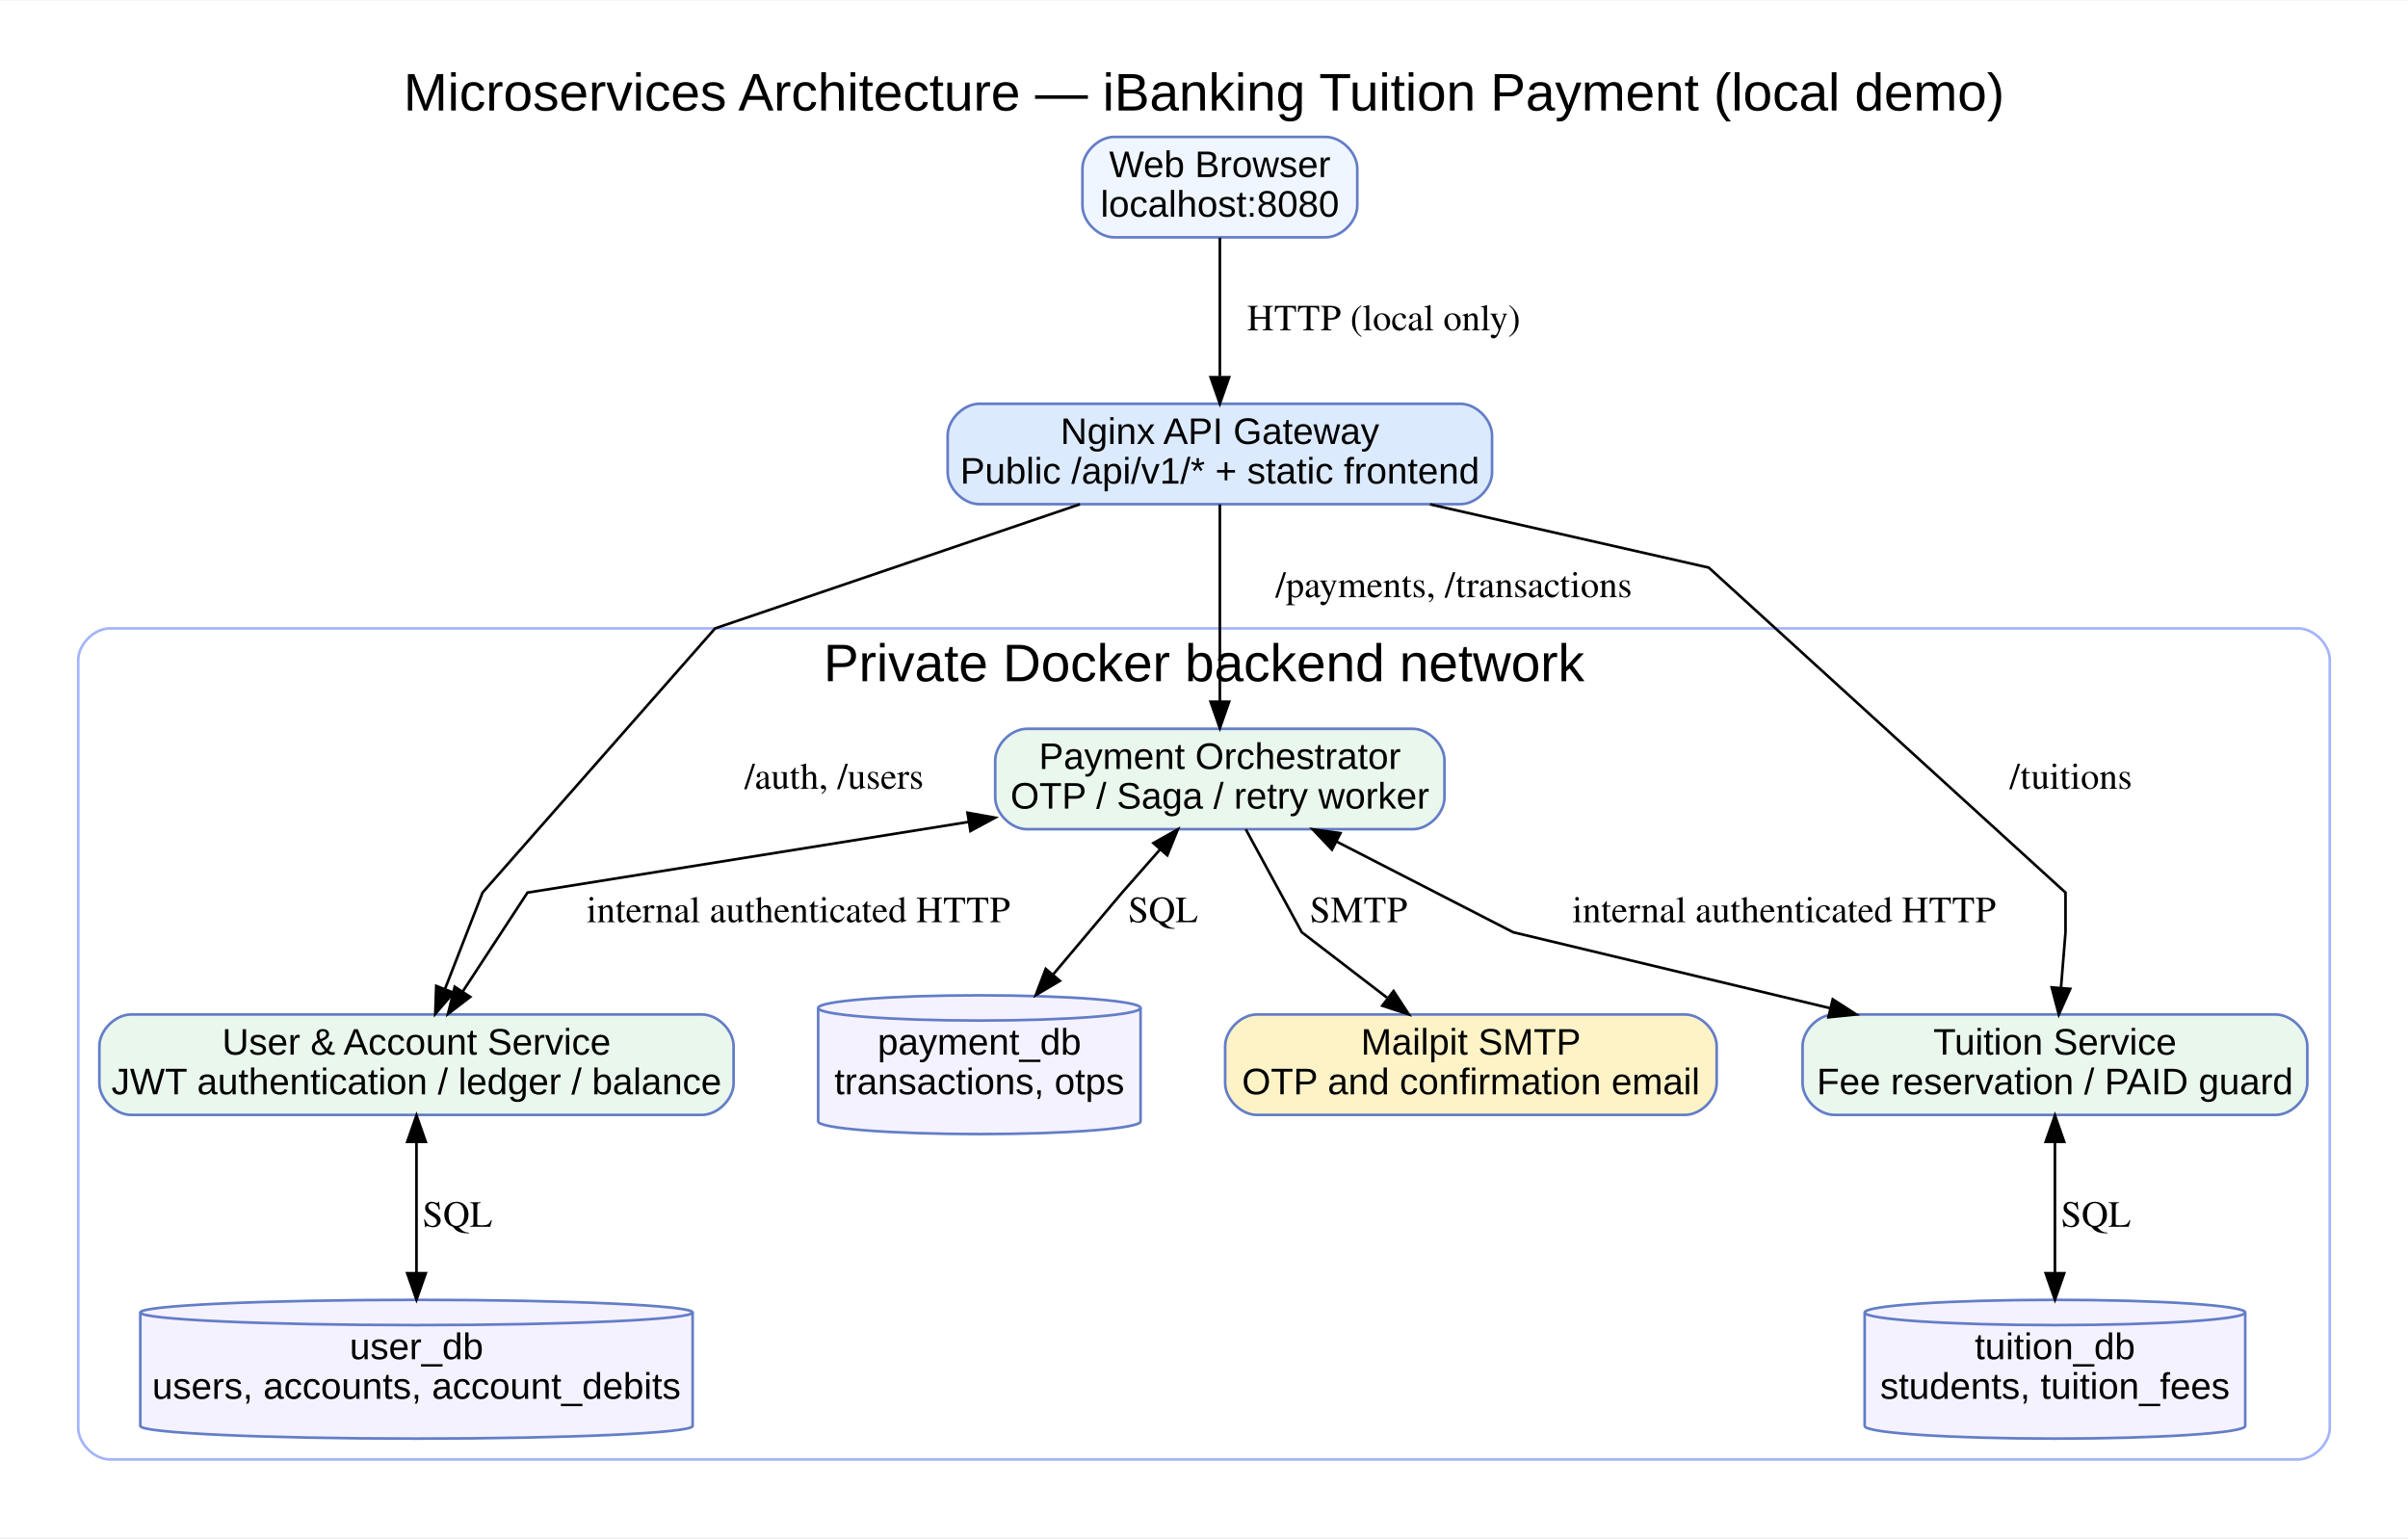
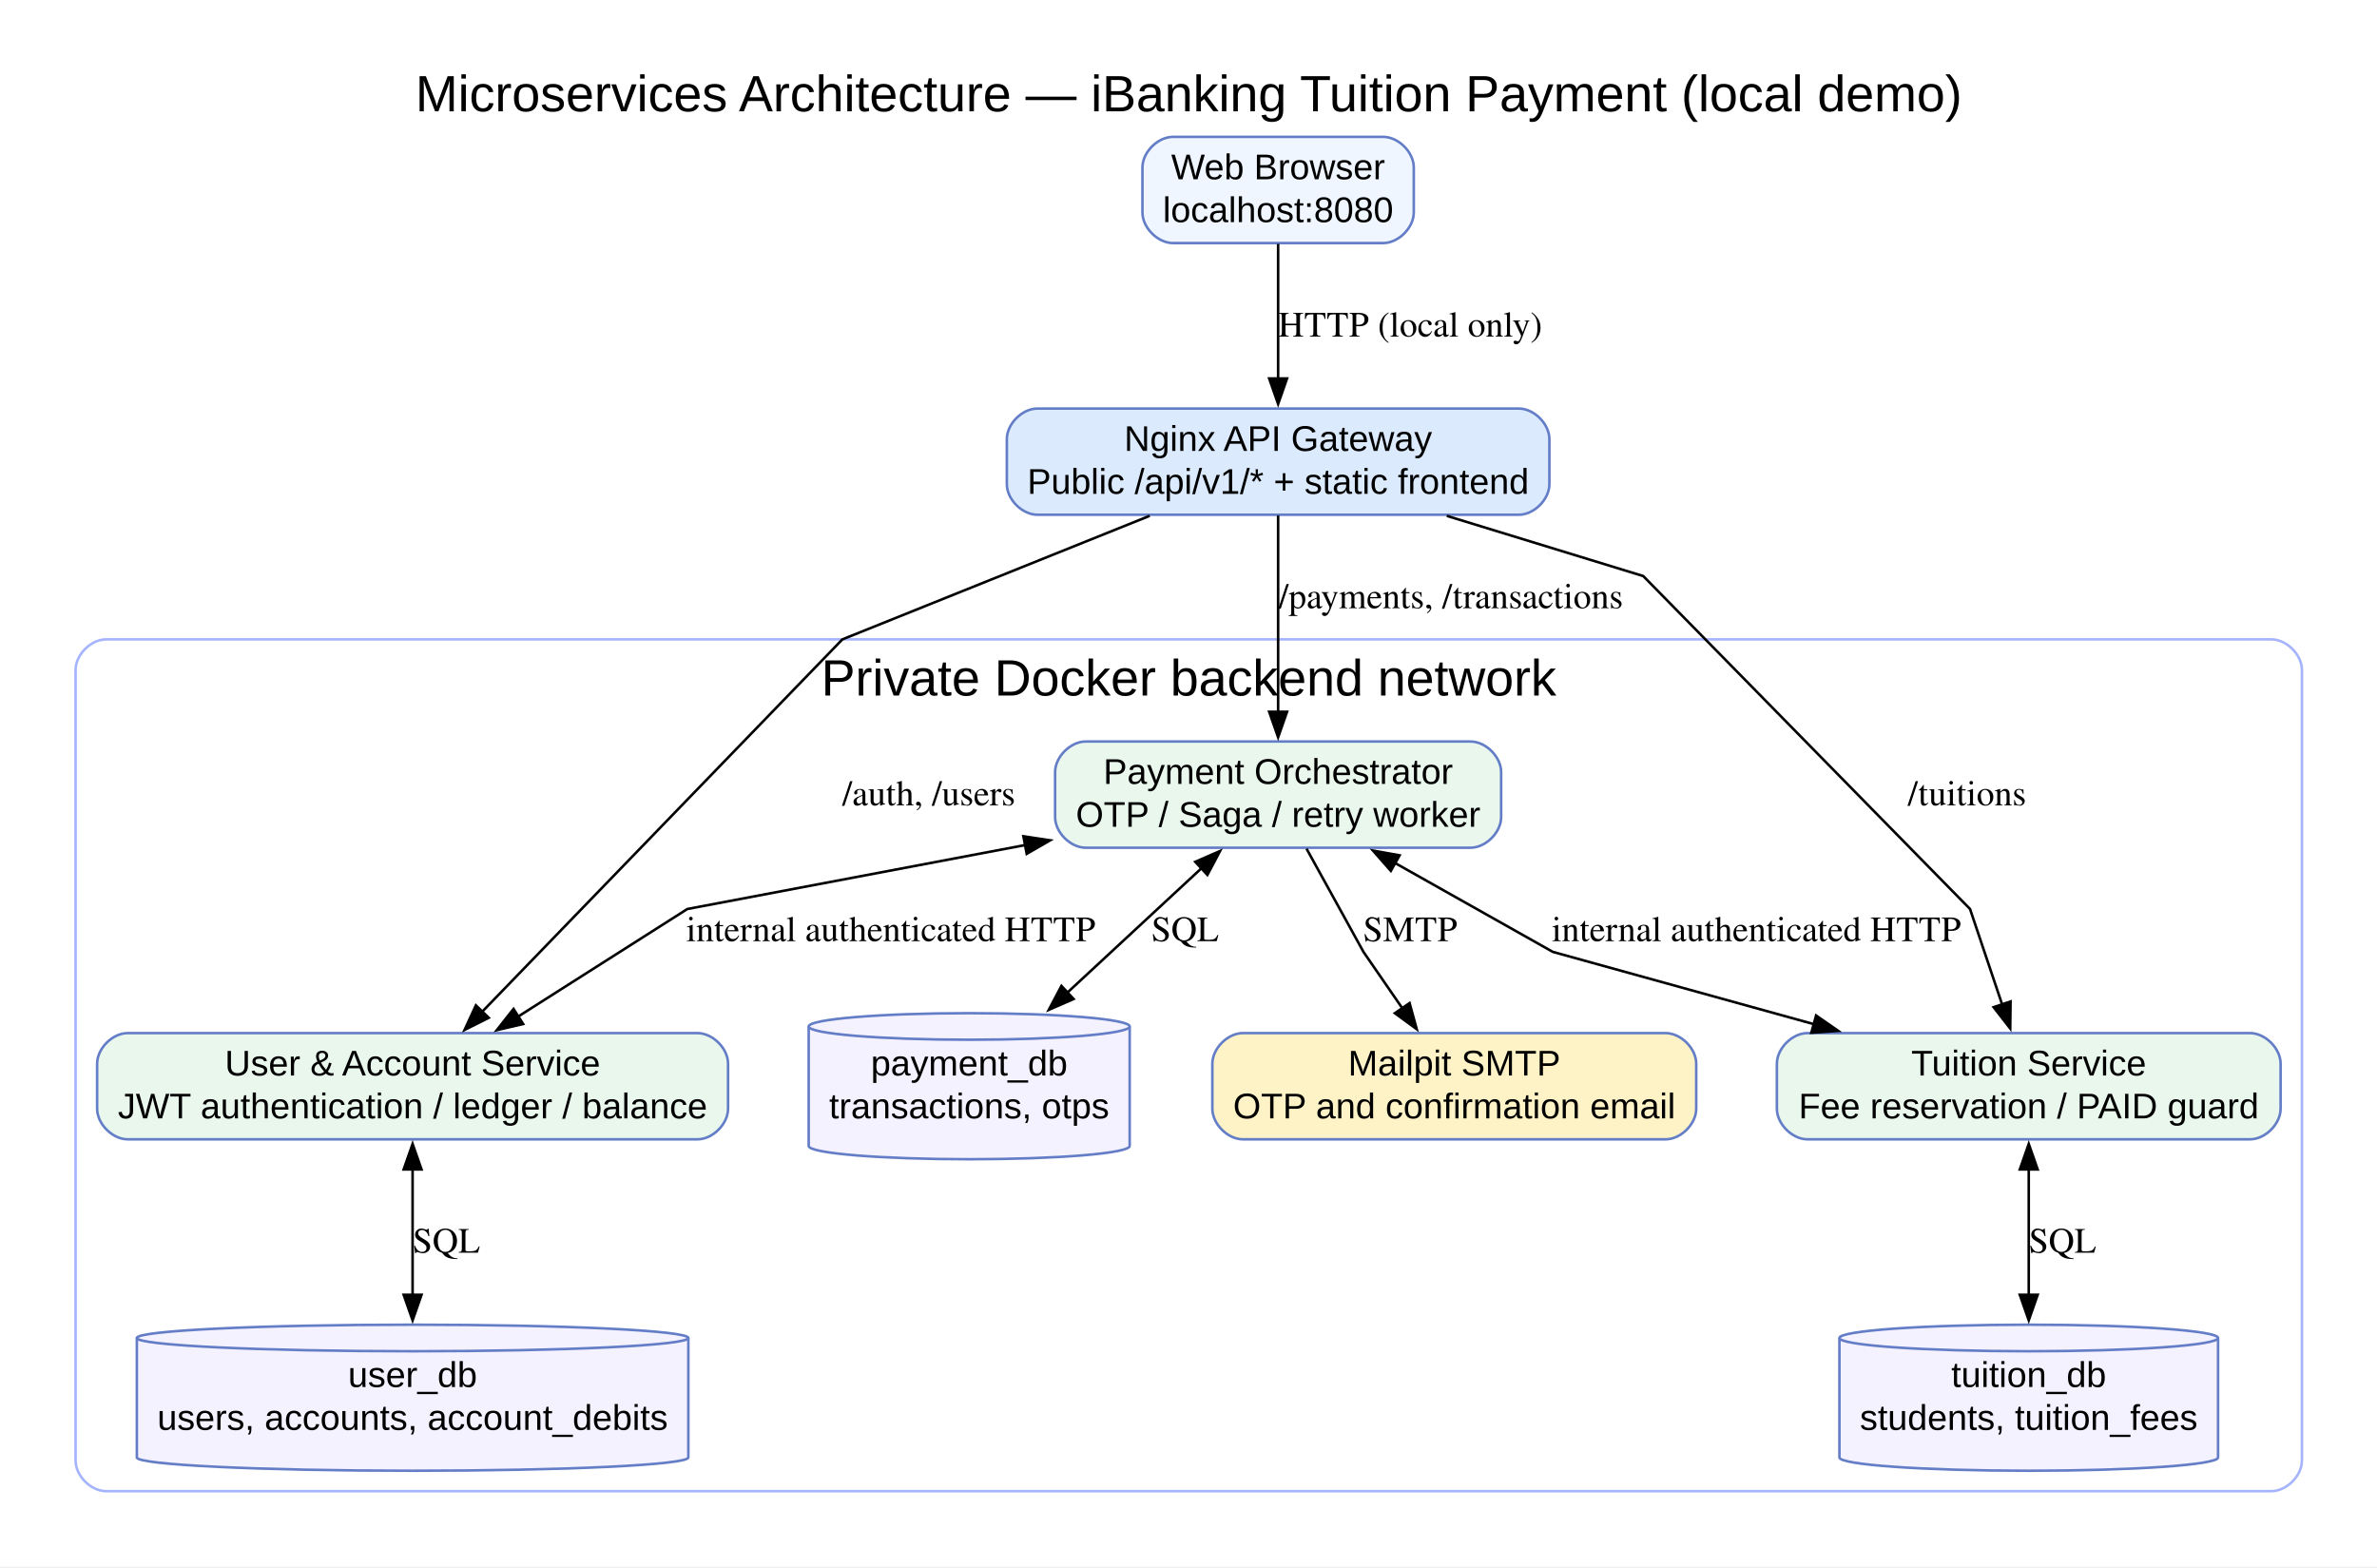
- <svg xmlns="http://www.w3.org/2000/svg" width="911pt" height="582pt" viewBox="0.00 0.00 911.20 581.70">
-   <g id="graph0" class="graph" transform="scale(1 1) rotate(0) translate(21.6 560.1)">
-     <polygon fill="white" stroke="transparent" points="-21.6,21.6 -21.6,-560.1 889.6,-560.1 889.6,21.6 -21.6,21.6" />
-     <text text-anchor="middle" x="434" y="-518.5" font-family="Arial" font-size="20.00">Microservices Architecture — iBanking Tuition Payment (local demo)</text>
+ <svg xmlns="http://www.w3.org/2000/svg" width="931pt" height="614pt" viewBox="0.00 0.00 931.00 614.00">
+   <g id="graph0" class="graph" transform="scale(1 1) rotate(0) translate(21.6 592)">
+     <polygon fill="white" stroke="none" points="-21.6,21.6 -21.6,-592 909.6,-592 909.6,21.6 -21.6,21.6" />
+     <text xml:space="preserve" text-anchor="middle" x="444" y="-548.4" font-family="Arial" font-size="20.00">Microservices Architecture — iBanking Tuition Payment (local demo)</text>
    <g id="clust1" class="cluster">
-       <path fill="white" stroke="#a5b4fc" d="M20,-8C20,-8 848,-8 848,-8 854,-8 860,-14 860,-20 860,-20 860,-310.5 860,-310.5 860,-316.5 854,-322.5 848,-322.5 848,-322.5 20,-322.5 20,-322.5 14,-322.5 8,-316.5 8,-310.5 8,-310.5 8,-20 8,-20 8,-14 14,-8 20,-8" />
-       <text text-anchor="middle" x="434" y="-302.5" font-family="Arial" font-size="20.00">Private Docker backend network</text>
+       <path fill="white" stroke="#a5b4fc" d="M20,-8C20,-8 868,-8 868,-8 874,-8 880,-14 880,-20 880,-20 880,-329.6 880,-329.6 880,-335.6 874,-341.6 868,-341.6 868,-341.6 20,-341.6 20,-341.6 14,-341.6 8,-335.6 8,-329.6 8,-329.6 8,-20 8,-20 8,-14 14,-8 20,-8" />
+       <text xml:space="preserve" text-anchor="middle" x="444" y="-319.6" font-family="Arial" font-size="20.00">Private Docker backend network</text>
    </g>
    <g id="node1" class="node">
-       <path fill="#eff6ff" stroke="#637dc7" d="M480,-508.5C480,-508.5 400,-508.5 400,-508.5 394,-508.5 388,-502.5 388,-496.5 388,-496.5 388,-482.5 388,-482.5 388,-476.5 394,-470.5 400,-470.5 400,-470.5 480,-470.5 480,-470.5 486,-470.5 492,-476.5 492,-482.5 492,-482.5 492,-496.5 492,-496.5 492,-502.5 486,-508.5 480,-508.5" />
-       <text text-anchor="middle" x="440" y="-493.3" font-family="Arial" font-size="14.00">Web Browser</text>
-       <text text-anchor="middle" x="440" y="-478.3" font-family="Arial" font-size="14.00">localhost:8080</text>
+       <path fill="#eff6ff" stroke="#637dc7" d="M520.14,-538.4C520.14,-538.4 437.86,-538.4 437.86,-538.4 431.86,-538.4 425.86,-532.4 425.86,-526.4 425.86,-526.4 425.86,-508.8 425.86,-508.8 425.86,-502.8 431.86,-496.8 437.86,-496.8 437.86,-496.8 520.14,-496.8 520.14,-496.8 526.14,-496.8 532.14,-502.8 532.14,-508.8 532.14,-508.8 532.14,-526.4 532.14,-526.4 532.14,-532.4 526.14,-538.4 520.14,-538.4" />
+       <text xml:space="preserve" text-anchor="middle" x="479" y="-521.8" font-family="Arial" font-size="14.00">Web Browser</text>
+       <text xml:space="preserve" text-anchor="middle" x="479" y="-505" font-family="Arial" font-size="14.00">localhost:8080</text>
    </g>
    <g id="node2" class="node">
-       <path fill="#dceafe" stroke="#637dc7" d="M531,-407.5C531,-407.5 349,-407.5 349,-407.5 343,-407.5 337,-401.5 337,-395.5 337,-395.5 337,-381.5 337,-381.5 337,-375.5 343,-369.5 349,-369.5 349,-369.5 531,-369.5 531,-369.5 537,-369.5 543,-375.5 543,-381.5 543,-381.5 543,-395.5 543,-395.5 543,-401.5 537,-407.5 531,-407.5" />
-       <text text-anchor="middle" x="440" y="-392.3" font-family="Arial" font-size="14.00">Nginx API Gateway</text>
-       <text text-anchor="middle" x="440" y="-377.3" font-family="Arial" font-size="14.00">Public /api/v1/* + static frontend</text>
+       <path fill="#dceafe" stroke="#637dc7" d="M573.25,-432C573.25,-432 384.75,-432 384.75,-432 378.75,-432 372.75,-426 372.75,-420 372.75,-420 372.75,-402.4 372.75,-402.4 372.75,-396.4 378.75,-390.4 384.75,-390.4 384.75,-390.4 573.25,-390.4 573.25,-390.4 579.25,-390.4 585.25,-396.4 585.25,-402.4 585.25,-402.4 585.25,-420 585.25,-420 585.25,-426 579.25,-432 573.25,-432" />
+       <text xml:space="preserve" text-anchor="middle" x="479" y="-415.4" font-family="Arial" font-size="14.00">Nginx API Gateway</text>
+       <text xml:space="preserve" text-anchor="middle" x="479" y="-398.6" font-family="Arial" font-size="14.00">Public /api/v1/* + static frontend</text>
    </g>
    <g id="edge1" class="edge">
-       <path fill="none" stroke="black" d="M440,-470.34C440,-455.69 440,-434.81 440,-417.94" />
-       <polygon fill="black" stroke="black" points="443.5,-417.54 440,-407.54 436.5,-417.54 443.5,-417.54" />
-       <text text-anchor="middle" x="502" y="-435.3" font-family="Times,serif" font-size="14.00">HTTP (local only)</text>
+       <path fill="none" stroke="black" d="M479,-496.47C479,-481.45 479,-460.65 479,-443.47" />
+       <polygon fill="black" stroke="black" points="482.5,-443.78 479,-433.78 475.5,-443.78 482.5,-443.78" />
+       <text xml:space="preserve" text-anchor="middle" x="530.71" y="-460.2" font-family="Times,serif" font-size="14.00">HTTP (local only)</text>
    </g>
    <g id="node3" class="node">
-       <path fill="#eaf7ed" stroke="#637dc7" d="M244,-176.38C244,-176.38 28,-176.38 28,-176.38 22,-176.38 16,-170.38 16,-164.38 16,-164.38 16,-150.38 16,-150.38 16,-144.38 22,-138.38 28,-138.38 28,-138.38 244,-138.38 244,-138.38 250,-138.38 256,-144.38 256,-150.38 256,-150.38 256,-164.38 256,-164.38 256,-170.38 250,-176.38 244,-176.38" />
-       <text text-anchor="middle" x="136" y="-161.18" font-family="Arial" font-size="14.00">User &amp; Account Service</text>
-       <text text-anchor="middle" x="136" y="-146.18" font-family="Arial" font-size="14.00">JWT authentication / ledger / balance</text>
+       <path fill="#eaf7ed" stroke="#637dc7" d="M251.56,-187.4C251.56,-187.4 28.44,-187.4 28.44,-187.4 22.44,-187.4 16.44,-181.4 16.44,-175.4 16.44,-175.4 16.44,-157.8 16.44,-157.8 16.44,-151.8 22.44,-145.8 28.44,-145.8 28.44,-145.8 251.56,-145.8 251.56,-145.8 257.56,-145.8 263.56,-151.8 263.56,-157.8 263.56,-157.8 263.56,-175.4 263.56,-175.4 263.56,-181.4 257.56,-187.4 251.56,-187.4" />
+       <text xml:space="preserve" text-anchor="middle" x="140" y="-170.8" font-family="Arial" font-size="14.00">User &amp; Account Service</text>
+       <text xml:space="preserve" text-anchor="middle" x="140" y="-154" font-family="Arial" font-size="14.00">JWT authentication / ledger / balance</text>
    </g>
    <g id="edge8" class="edge">
-       <path fill="none" stroke="black" d="M387.05,-369.48C330.52,-350.24 249,-322.5 249,-322.5 249,-322.5 161,-222.5 161,-222.5 161,-222.5 153.52,-203.3 146.74,-185.92" />
-       <polygon fill="black" stroke="black" points="149.99,-184.62 143.1,-176.58 143.47,-187.17 149.99,-184.62" />
-       <text text-anchor="middle" x="294" y="-261.8" font-family="Times,serif" font-size="14.00">/auth, /users</text>
+       <path fill="none" stroke="black" d="M428.72,-389.99C378.38,-369.75 308.34,-341.6 308.34,-341.6 308.34,-341.6 214.68,-244.79 167.08,-195.59" />
+       <polygon fill="black" stroke="black" points="169.83,-193.4 160.36,-188.65 164.8,-198.27 169.83,-193.4" />
+       <text xml:space="preserve" text-anchor="middle" x="342.17" y="-276.6" font-family="Times,serif" font-size="14.00">/auth, /users</text>
    </g>
    <g id="node4" class="node">
-       <path fill="#eaf7ed" stroke="#637dc7" d="M839.5,-176.38C839.5,-176.38 672.5,-176.38 672.5,-176.38 666.5,-176.38 660.5,-170.38 660.5,-164.38 660.5,-164.38 660.5,-150.38 660.5,-150.38 660.5,-144.38 666.5,-138.38 672.5,-138.38 672.5,-138.38 839.5,-138.38 839.5,-138.38 845.5,-138.38 851.5,-144.38 851.5,-150.38 851.5,-150.38 851.5,-164.38 851.5,-164.38 851.5,-170.38 845.5,-176.38 839.5,-176.38" />
-       <text text-anchor="middle" x="756" y="-161.18" font-family="Arial" font-size="14.00">Tuition Service</text>
-       <text text-anchor="middle" x="756" y="-146.18" font-family="Arial" font-size="14.00">Fee reservation / PAID guard</text>
+       <path fill="#eaf7ed" stroke="#637dc7" d="M859.65,-187.4C859.65,-187.4 686.35,-187.4 686.35,-187.4 680.35,-187.4 674.35,-181.4 674.35,-175.4 674.35,-175.4 674.35,-157.8 674.35,-157.8 674.35,-151.8 680.35,-145.8 686.35,-145.8 686.35,-145.8 859.65,-145.8 859.65,-145.8 865.65,-145.8 871.65,-151.8 871.65,-157.8 871.65,-157.8 871.65,-175.4 871.65,-175.4 871.65,-181.4 865.65,-187.4 859.65,-187.4" />
+       <text xml:space="preserve" text-anchor="middle" x="773" y="-170.8" font-family="Arial" font-size="14.00">Tuition Service</text>
+       <text xml:space="preserve" text-anchor="middle" x="773" y="-154" font-family="Arial" font-size="14.00">Fee reservation / PAID guard</text>
    </g>
    <g id="edge9" class="edge">
-       <path fill="none" stroke="black" d="M519.53,-369.44C569.67,-358.06 625,-345.5 625,-345.5 625,-345.5 760,-222.5 760,-222.5 760,-222.5 760,-207.5 760,-207.5 760,-207.5 759.18,-197.48 758.29,-186.49" />
-       <polygon fill="black" stroke="black" points="761.77,-186.07 757.47,-176.39 754.79,-186.64 761.77,-186.07" />
-       <text text-anchor="middle" x="762" y="-261.8" font-family="Times,serif" font-size="14.00">/tuitions</text>
+       <path fill="none" stroke="black" d="M545.06,-389.97C582.53,-378.49 622,-366.4 622,-366.4 622,-366.4 750,-236 750,-236 750,-236 756.53,-216.57 762.64,-198.42" />
+       <polygon fill="black" stroke="black" points="765.87,-199.78 765.74,-189.19 759.24,-197.55 765.87,-199.78" />
+       <text xml:space="preserve" text-anchor="middle" x="748.81" y="-276.6" font-family="Times,serif" font-size="14.00">/tuitions</text>
    </g>
    <g id="node5" class="node">
-       <path fill="#eaf7ed" stroke="#637dc7" d="M513,-284.5C513,-284.5 367,-284.5 367,-284.5 361,-284.5 355,-278.5 355,-272.5 355,-272.5 355,-258.5 355,-258.5 355,-252.5 361,-246.5 367,-246.5 367,-246.5 513,-246.5 513,-246.5 519,-246.5 525,-252.5 525,-258.5 525,-258.5 525,-272.5 525,-272.5 525,-278.5 519,-284.5 513,-284.5" />
-       <text text-anchor="middle" x="440" y="-269.3" font-family="Arial" font-size="14.00">Payment Orchestrator</text>
-       <text text-anchor="middle" x="440" y="-254.3" font-family="Arial" font-size="14.00">OTP / Saga / retry worker</text>
+       <path fill="#eaf7ed" stroke="#637dc7" d="M554.35,-301.6C554.35,-301.6 403.65,-301.6 403.65,-301.6 397.65,-301.6 391.65,-295.6 391.65,-289.6 391.65,-289.6 391.65,-272 391.65,-272 391.65,-266 397.65,-260 403.65,-260 403.65,-260 554.35,-260 554.35,-260 560.35,-260 566.35,-266 566.35,-272 566.35,-272 566.35,-289.6 566.35,-289.6 566.35,-295.6 560.35,-301.6 554.35,-301.6" />
+       <text xml:space="preserve" text-anchor="middle" x="479" y="-285" font-family="Arial" font-size="14.00">Payment Orchestrator</text>
+       <text xml:space="preserve" text-anchor="middle" x="479" y="-268.2" font-family="Arial" font-size="14.00">OTP / Saga / retry worker</text>
    </g>
    <g id="edge10" class="edge">
-       <path fill="none" stroke="black" d="M440,-369.39C440,-349.69 440,-317.96 440,-294.94" />
-       <polygon fill="black" stroke="black" points="443.5,-294.74 440,-284.74 436.5,-294.74 443.5,-294.74" />
-       <text text-anchor="middle" x="528.5" y="-334.3" font-family="Times,serif" font-size="14.00">/payments, /transactions</text>
+       <path fill="none" stroke="black" d="M479,-390.14C479,-369.5 479,-337.07 479,-313.07" />
+       <polygon fill="black" stroke="black" points="482.5,-313.24 479,-303.24 475.5,-313.24 482.5,-313.24" />
+       <text xml:space="preserve" text-anchor="middle" x="546.65" y="-353.8" font-family="Times,serif" font-size="14.00">/payments, /transactions</text>
    </g>
    <g id="node6" class="node">
-       <path fill="#f5f2ff" stroke="#637dc7" d="M240.5,-63.6C240.5,-66.24 193.66,-68.38 136,-68.38 78.34,-68.38 31.5,-66.24 31.5,-63.6 31.5,-63.6 31.5,-20.65 31.5,-20.65 31.5,-18.01 78.34,-15.87 136,-15.87 193.66,-15.87 240.5,-18.01 240.5,-20.65 240.5,-20.65 240.5,-63.6 240.5,-63.6" />
-       <path fill="none" stroke="#637dc7" d="M240.5,-63.6C240.5,-60.97 193.66,-58.83 136,-58.83 78.34,-58.83 31.5,-60.97 31.5,-63.6" />
-       <text text-anchor="middle" x="136" y="-45.92" font-family="Arial" font-size="14.00">user_db</text>
-       <text text-anchor="middle" x="136" y="-30.93" font-family="Arial" font-size="14.00">users, accounts, account_debits</text>
+       <path fill="#f5f2ff" stroke="#637dc7" d="M248,-68C248,-70.87 199.59,-73.2 140,-73.2 80.41,-73.2 32,-70.87 32,-68 32,-68 32,-21.2 32,-21.2 32,-18.33 80.41,-16 140,-16 199.59,-16 248,-18.33 248,-21.2 248,-21.2 248,-68 248,-68" />
+       <path fill="none" stroke="#637dc7" d="M248,-68C248,-65.13 199.59,-62.8 140,-62.8 80.41,-62.8 32,-65.13 32,-68" />
+       <text xml:space="preserve" text-anchor="middle" x="140" y="-48.8" font-family="Arial" font-size="14.00">user_db</text>
+       <text xml:space="preserve" text-anchor="middle" x="140" y="-32" font-family="Arial" font-size="14.00">users, accounts, account_debits</text>
    </g>
    <g id="edge2" class="edge">
-       <path fill="none" stroke="black" d="M136,-128.1C136,-113.08 136,-94.47 136,-78.5" />
-       <polygon fill="black" stroke="black" points="132.5,-128.18 136,-138.18 139.5,-128.18 132.5,-128.18" />
-       <polygon fill="black" stroke="black" points="139.5,-78.45 136,-68.45 132.5,-78.45 139.5,-78.45" />
-       <text text-anchor="middle" x="151.5" y="-96.05" font-family="Times,serif" font-size="14.00">SQL</text>
+       <path fill="none" stroke="black" d="M140,-134.22C140,-119.05 140,-100.68 140,-84.61" />
+       <polygon fill="black" stroke="black" points="136.5,-134 140,-144 143.5,-134 136.5,-134" />
+       <polygon fill="black" stroke="black" points="143.5,-84.91 140,-74.91 136.5,-84.91 143.5,-84.91" />
+       <text xml:space="preserve" text-anchor="middle" x="153.22" y="-101.4" font-family="Times,serif" font-size="14.00">SQL</text>
    </g>
    <g id="node7" class="node">
-       <path fill="#f5f2ff" stroke="#637dc7" d="M828,-63.6C828,-66.24 795.73,-68.38 756,-68.38 716.27,-68.38 684,-66.24 684,-63.6 684,-63.6 684,-20.65 684,-20.65 684,-18.01 716.27,-15.87 756,-15.87 795.73,-15.87 828,-18.01 828,-20.65 828,-20.65 828,-63.6 828,-63.6" />
-       <path fill="none" stroke="#637dc7" d="M828,-63.6C828,-60.97 795.73,-58.83 756,-58.83 716.27,-58.83 684,-60.97 684,-63.6" />
-       <text text-anchor="middle" x="756" y="-45.92" font-family="Arial" font-size="14.00">tuition_db</text>
-       <text text-anchor="middle" x="756" y="-30.93" font-family="Arial" font-size="14.00">students, tuition_fees</text>
+       <path fill="#f5f2ff" stroke="#637dc7" d="M847.15,-68C847.15,-70.87 813.92,-73.2 773,-73.2 732.08,-73.2 698.85,-70.87 698.85,-68 698.85,-68 698.85,-21.2 698.85,-21.2 698.85,-18.33 732.08,-16 773,-16 813.92,-16 847.15,-18.33 847.15,-21.2 847.15,-21.2 847.15,-68 847.15,-68" />
+       <path fill="none" stroke="#637dc7" d="M847.15,-68C847.15,-65.13 813.92,-62.8 773,-62.8 732.08,-62.8 698.85,-65.13 698.85,-68" />
+       <text xml:space="preserve" text-anchor="middle" x="773" y="-48.8" font-family="Arial" font-size="14.00">tuition_db</text>
+       <text xml:space="preserve" text-anchor="middle" x="773" y="-32" font-family="Arial" font-size="14.00">students, tuition_fees</text>
    </g>
    <g id="edge3" class="edge">
-       <path fill="none" stroke="black" d="M756,-128.1C756,-113.08 756,-94.47 756,-78.5" />
-       <polygon fill="black" stroke="black" points="752.5,-128.18 756,-138.18 759.5,-128.18 752.5,-128.18" />
-       <polygon fill="black" stroke="black" points="759.5,-78.45 756,-68.45 752.5,-78.45 759.5,-78.45" />
-       <text text-anchor="middle" x="771.5" y="-96.05" font-family="Times,serif" font-size="14.00">SQL</text>
+       <path fill="none" stroke="black" d="M773,-134.22C773,-119.05 773,-100.68 773,-84.61" />
+       <polygon fill="black" stroke="black" points="769.5,-134 773,-144 776.5,-134 769.5,-134" />
+       <polygon fill="black" stroke="black" points="776.5,-84.91 773,-74.91 769.5,-84.91 776.5,-84.91" />
+       <text xml:space="preserve" text-anchor="middle" x="786.22" y="-101.4" font-family="Times,serif" font-size="14.00">SQL</text>
    </g>
    <g id="edge5" class="edge">
-       <path fill="none" stroke="black" d="M344.95,-249.26C269.99,-237.25 178,-222.5 178,-222.5 178,-222.5 164.96,-202.59 153.41,-184.95" />
-       <polygon fill="black" stroke="black" points="344.51,-252.74 354.94,-250.86 345.62,-245.82 344.51,-252.74" />
-       <polygon fill="black" stroke="black" points="156.33,-183.03 147.92,-176.58 150.47,-186.86 156.33,-183.03" />
-       <text text-anchor="middle" x="280.5" y="-211.3" font-family="Times,serif" font-size="14.00">internal authenticated HTTP</text>
+       <path fill="none" stroke="black" d="M379.96,-261.05C317.14,-249.16 247.61,-236 247.61,-236 247.61,-236 211.65,-213.14 181.31,-193.86" />
+       <polygon fill="black" stroke="black" points="379.23,-264.48 389.71,-262.9 380.53,-257.6 379.23,-264.48" />
+       <polygon fill="black" stroke="black" points="183.3,-190.97 172.98,-188.56 179.54,-196.88 183.3,-190.97" />
+       <text xml:space="preserve" text-anchor="middle" x="327.31" y="-223.4" font-family="Times,serif" font-size="14.00">internal authenticated HTTP</text>
    </g>
    <g id="edge6" class="edge">
-       <path fill="none" stroke="black" d="M484.11,-241.85C515.08,-225.94 551,-207.5 551,-207.5 551,-207.5 614.47,-192.29 670.78,-178.8" />
-       <polygon fill="black" stroke="black" points="482.42,-238.78 475.12,-246.46 485.62,-245.01 482.42,-238.78" />
-       <polygon fill="black" stroke="black" points="671.92,-182.12 680.83,-176.39 670.29,-175.32 671.92,-182.12" />
-       <text text-anchor="middle" x="653.5" y="-211.3" font-family="Times,serif" font-size="14.00">internal authenticated HTTP</text>
+       <path fill="none" stroke="black" d="M524.6,-254.12C553.94,-237.6 586.61,-219.2 586.61,-219.2 586.61,-219.2 639.59,-204.53 689.06,-190.84" />
+       <polygon fill="black" stroke="black" points="523.15,-250.92 516.15,-258.88 526.58,-257.02 523.15,-250.92" />
+       <polygon fill="black" stroke="black" points="689.71,-194.29 698.41,-188.25 687.84,-187.54 689.71,-194.29" />
+       <text xml:space="preserve" text-anchor="middle" x="666.31" y="-223.4" font-family="Times,serif" font-size="14.00">internal authenticated HTTP</text>
    </g>
    <g id="node8" class="node">
-       <path fill="#f5f2ff" stroke="#637dc7" d="M410,-178.85C410,-181.49 382.66,-183.63 349,-183.63 315.34,-183.63 288,-181.49 288,-178.85 288,-178.85 288,-135.9 288,-135.9 288,-133.26 315.34,-131.12 349,-131.12 382.66,-131.12 410,-133.26 410,-135.9 410,-135.9 410,-178.85 410,-178.85" />
-       <path fill="none" stroke="#637dc7" d="M410,-178.85C410,-176.22 382.66,-174.08 349,-174.08 315.34,-174.08 288,-176.22 288,-178.85" />
-       <text text-anchor="middle" x="349" y="-161.18" font-family="Arial" font-size="14.00">payment_db</text>
-       <text text-anchor="middle" x="349" y="-146.18" font-family="Arial" font-size="14.00">transactions, otps</text>
+       <path fill="#f5f2ff" stroke="#637dc7" d="M420.86,-190C420.86,-192.87 392.69,-195.2 358,-195.2 323.31,-195.2 295.14,-192.87 295.14,-190 295.14,-190 295.14,-143.2 295.14,-143.2 295.14,-140.33 323.31,-138 358,-138 392.69,-138 420.86,-140.33 420.86,-143.2 420.86,-143.2 420.86,-190 420.86,-190" />
+       <path fill="none" stroke="#637dc7" d="M420.86,-190C420.86,-187.13 392.69,-184.8 358,-184.8 323.31,-184.8 295.14,-187.13 295.14,-190" />
+       <text xml:space="preserve" text-anchor="middle" x="358" y="-170.8" font-family="Arial" font-size="14.00">payment_db</text>
+       <text xml:space="preserve" text-anchor="middle" x="358" y="-154" font-family="Arial" font-size="14.00">transactions, otps</text>
    </g>
    <g id="edge4" class="edge">
-       <path fill="none" stroke="black" d="M417.26,-238.69C409.62,-230.01 403,-222.5 403,-222.5 403,-222.5 390.03,-207.1 376.8,-191.39" />
-       <polygon fill="black" stroke="black" points="414.86,-241.25 424.09,-246.44 420.11,-236.63 414.86,-241.25" />
-       <polygon fill="black" stroke="black" points="379.46,-189.11 370.34,-183.72 374.11,-193.62 379.46,-189.11" />
-       <text text-anchor="middle" x="418.5" y="-211.3" font-family="Times,serif" font-size="14.00">SQL</text>
+       <path fill="none" stroke="black" d="M448.98,-251.96C433.02,-237.16 413.24,-218.82 396.2,-203.02" />
+       <polygon fill="black" stroke="black" points="446.55,-254.48 456.26,-258.71 451.3,-249.35 446.55,-254.48" />
+       <polygon fill="black" stroke="black" points="398.9,-200.75 389.19,-196.52 394.14,-205.89 398.9,-200.75" />
+       <text xml:space="preserve" text-anchor="middle" x="442.56" y="-223.4" font-family="Times,serif" font-size="14.00">SQL</text>
    </g>
    <g id="node9" class="node">
-       <path fill="#fef3c7" stroke="#637dc7" d="M616,-176.38C616,-176.38 454,-176.38 454,-176.38 448,-176.38 442,-170.38 442,-164.38 442,-164.38 442,-150.38 442,-150.38 442,-144.38 448,-138.38 454,-138.38 454,-138.38 616,-138.38 616,-138.38 622,-138.38 628,-144.38 628,-150.38 628,-150.38 628,-164.38 628,-164.38 628,-170.38 622,-176.38 616,-176.38" />
-       <text text-anchor="middle" x="535" y="-161.18" font-family="Arial" font-size="14.00">Mailpit SMTP</text>
-       <text text-anchor="middle" x="535" y="-146.18" font-family="Arial" font-size="14.00">OTP and confirmation email</text>
+       <path fill="#fef3c7" stroke="#637dc7" d="M630.76,-187.4C630.76,-187.4 465.24,-187.4 465.24,-187.4 459.24,-187.4 453.24,-181.4 453.24,-175.4 453.24,-175.4 453.24,-157.8 453.24,-157.8 453.24,-151.8 459.24,-145.8 465.24,-145.8 465.24,-145.8 630.76,-145.8 630.76,-145.8 636.76,-145.8 642.76,-151.8 642.76,-157.8 642.76,-157.8 642.76,-175.4 642.76,-175.4 642.76,-181.4 636.76,-187.4 630.76,-187.4" />
+       <text xml:space="preserve" text-anchor="middle" x="548" y="-170.8" font-family="Arial" font-size="14.00">Mailpit SMTP</text>
+       <text xml:space="preserve" text-anchor="middle" x="548" y="-154" font-family="Arial" font-size="14.00">OTP and confirmation email</text>
    </g>
    <g id="edge7" class="edge">
-       <path fill="none" stroke="black" d="M449.81,-246.46C458.89,-229.77 471,-207.5 471,-207.5 471,-207.5 487.15,-195.11 503.22,-182.77" />
-       <polygon fill="black" stroke="black" points="505.73,-185.25 511.53,-176.39 501.47,-179.7 505.73,-185.25" />
-       <text text-anchor="middle" x="492.5" y="-211.3" font-family="Times,serif" font-size="14.00">SMTP</text>
+       <path fill="none" stroke="black" d="M490.13,-259.62C499.86,-241.99 512.43,-219.2 512.43,-219.2 512.43,-219.2 519.73,-208.61 527.72,-197.02" />
+       <polygon fill="black" stroke="black" points="530.49,-199.16 533.29,-188.94 524.73,-195.19 530.49,-199.16" />
+       <text xml:space="preserve" text-anchor="middle" x="530.71" y="-223.4" font-family="Times,serif" font-size="14.00">SMTP</text>
    </g>
  </g>
</svg>
